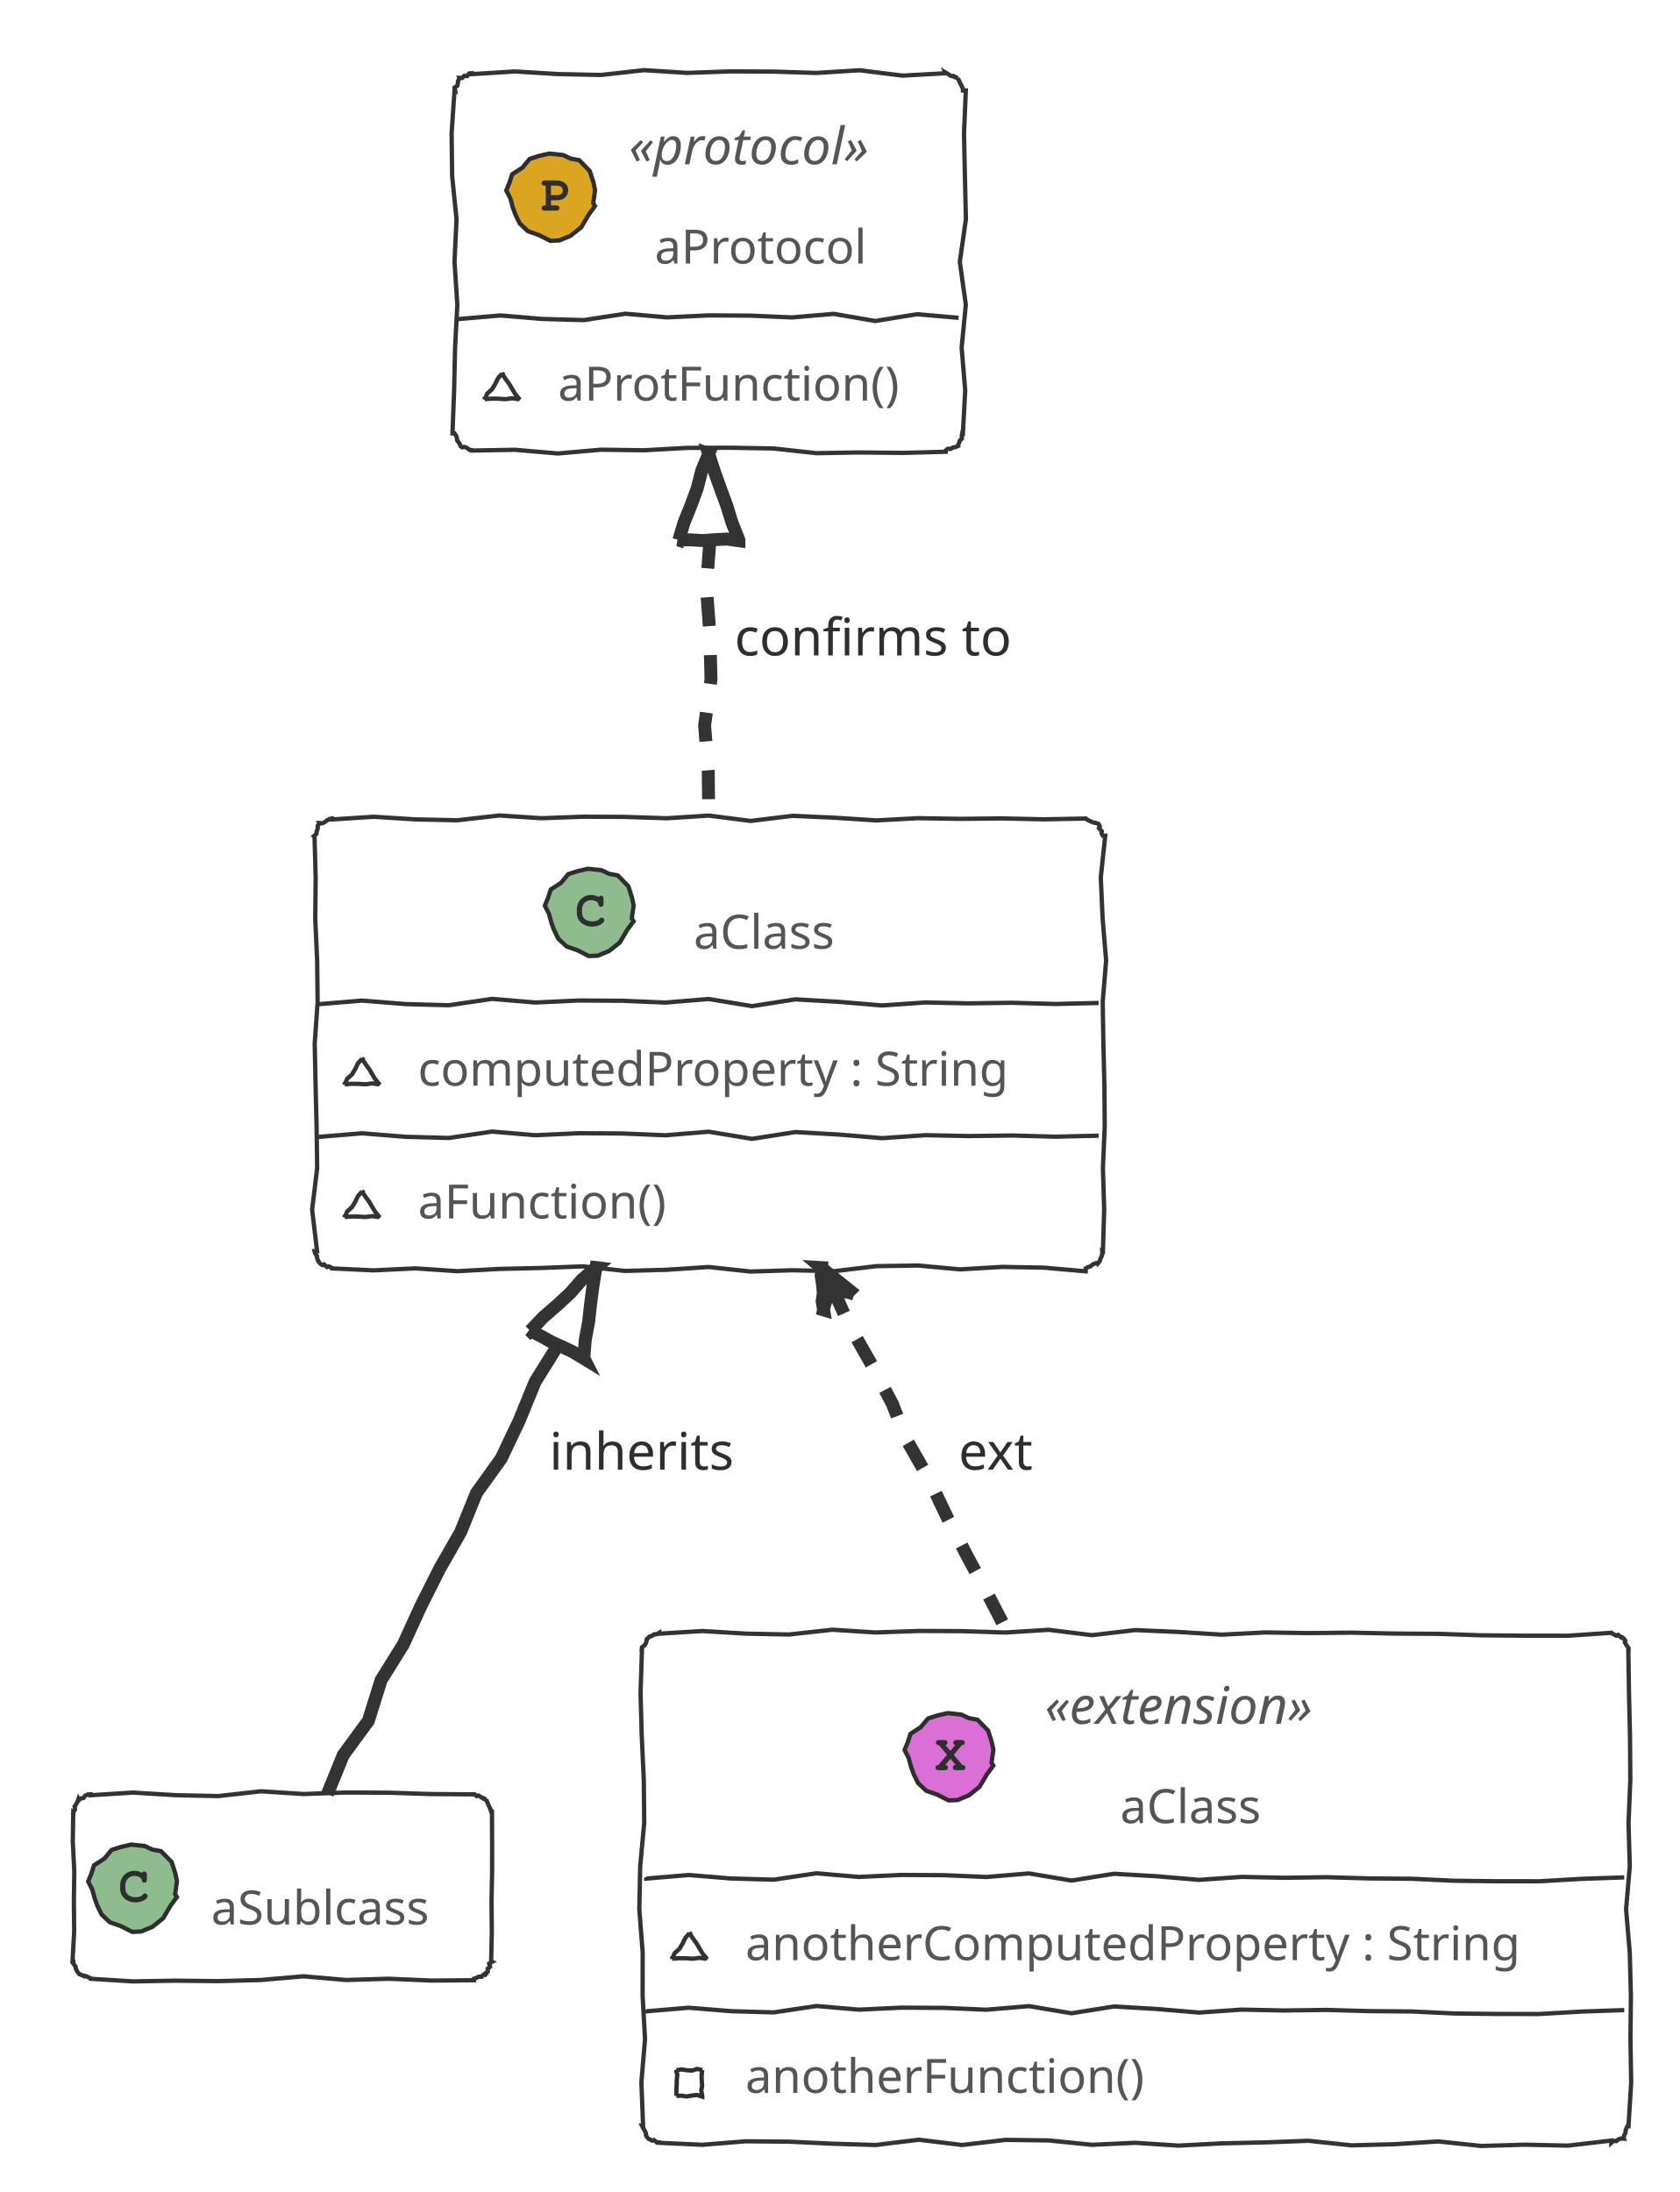
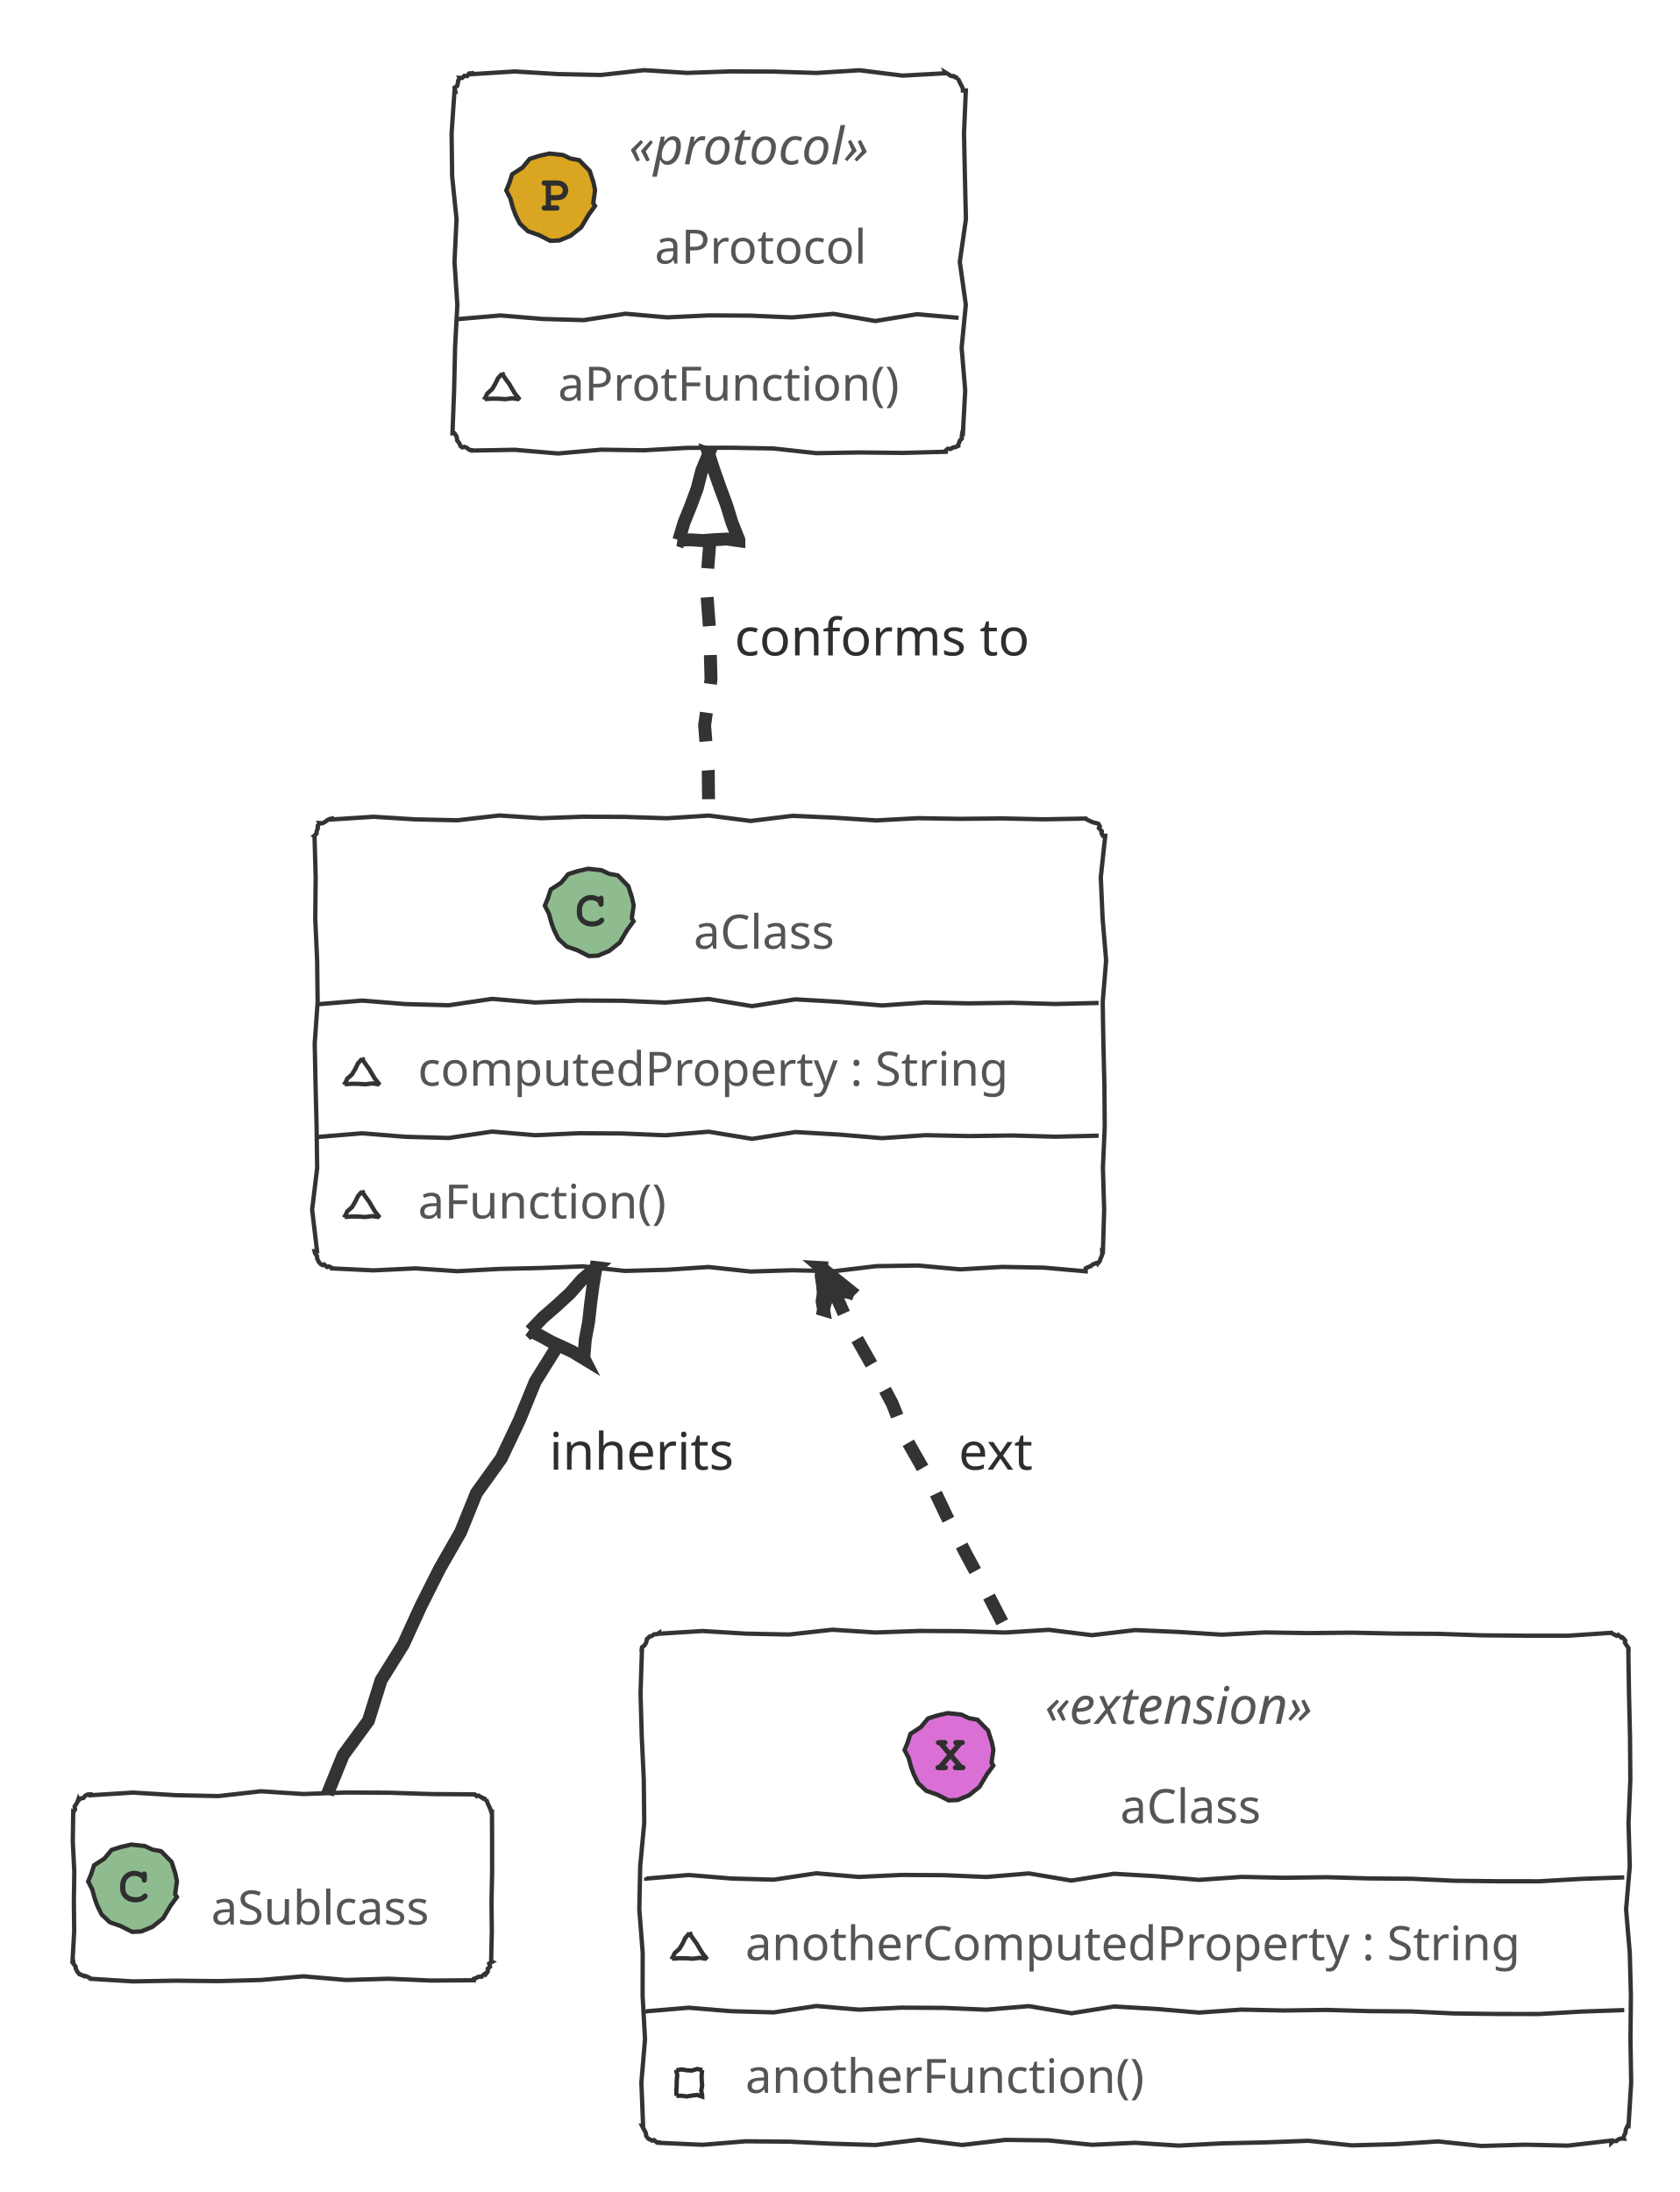
<svg xmlns="http://www.w3.org/2000/svg" contentStyleType="text/css" height="530.208px" preserveAspectRatio="none" style="width:406px;height:530px;" version="1.1" viewBox="0 0 406 530" width="406.25px" zoomAndPan="magnify">
  <defs />
  <g>
    <g id="elem_aProtocol">
      <polygon fill="none" points="114.062,17.708,114.062,17.927,124.479,17.277,134.896,17.91,145.312,18.125,155.729,16.965,166.146,17.627,176.562,17.264,186.979,17.309,197.396,17.637,207.812,16.988,218.229,18.285,228.646,17.708,228.562,17.506,229.209,17.889,229.882,18.335,230.402,18.413,231.012,18.706,231.592,18.929,231.582,18.924,231.893,19.542,232.157,20.139,232.512,20.774,232.784,21.375,232.812,21.875,233.52,21.875,233.078,32.237,233.295,42.599,233.544,52.96,232.061,63.322,233.519,73.684,232.504,84.045,233.369,94.407,232.812,104.769,232.654,104.703,232.546,105.349,232.562,106.046,232.065,106.53,231.87,107.14,231.592,107.715,231.637,107.824,231.058,108.093,230.413,108.202,229.863,108.54,229.159,108.508,228.646,108.936,228.646,109.232,218.229,109.507,207.812,109.399,197.396,109.574,186.979,108.432,176.562,108.256,166.146,108.288,155.729,108.874,145.312,108.731,134.896,109.645,124.479,108.754,114.062,108.936,114.017,108.826,113.504,108.765,112.795,108.234,112.226,108.037,111.792,108.167,111.116,107.715,111.256,107.773,111.108,107.224,110.525,106.494,110.486,105.99,110.329,105.437,109.896,104.769,109.404,104.769,109.796,94.407,110.027,84.045,110.575,73.684,109.891,63.322,110.378,52.96,109.319,42.599,109.19,32.237,109.896,21.875,110.057,21.942,109.91,21.191,110.547,20.764,110.694,20.135,110.786,19.482,111.116,18.929,111.069,18.815,111.766,18.832,112.255,18.345,112.963,18.386,113.4,17.775,114.062,17.708" style="stroke:#333333;stroke-width:1.042;" />
      <polygon fill="#DAA520" points="143.86,49.812,142.333,51.898,140.527,54.954,137.944,57.013,135.23,58.139,133.065,58.237,130.284,56.828,127.659,55.908,125.667,54.04,124.622,51.902,124.002,50.199,123.395,47.974,122.41,46.06,123.167,44.192,123.831,42.145,126.32,40.525,128.072,38.425,130.24,37.727,132.817,37.126,136.123,37.483,137.933,38.337,140.038,38.724,142.597,41.346,143.489,44.114,143.876,46.003,143.438,49.115" style="stroke:#2E2E2E;stroke-width:1.042;" />
      <path d="M133.206,48.417 L134.427,48.417 C135.599,48.417 136.217,48.206 136.771,47.603 C137.161,47.164 137.389,46.578 137.389,45.992 C137.389,44.609 136.266,43.632 134.688,43.632 L131.774,43.632 C131.449,43.632 131.351,43.648 131.237,43.73 C131.058,43.844 130.944,44.055 130.944,44.267 C130.944,44.446 131.042,44.641 131.204,44.771 C131.318,44.869 131.449,44.885 131.774,44.885 L131.953,44.885 L131.953,49.67 L131.774,49.67 C131.465,49.67 131.351,49.687 131.237,49.768 C131.058,49.866 130.944,50.094 130.944,50.305 C130.944,50.484 131.042,50.679 131.204,50.794 C131.302,50.891 131.481,50.924 131.774,50.924 L134.443,50.924 C134.688,50.924 134.883,50.891 134.964,50.842 C135.16,50.728 135.273,50.517 135.273,50.305 C135.273,50.094 135.176,49.915 135.013,49.784 C134.883,49.703 134.785,49.67 134.443,49.67 L133.206,49.67 L133.206,48.417 Z M133.206,44.885 L134.688,44.885 C135.55,44.885 136.071,45.325 136.071,46.041 C136.071,46.741 135.55,47.18 134.688,47.18 L133.206,47.18 L133.206,44.885 Z " fill="#2E2E2E" />
      <text fill="#555555" font-family="Segoe Print" font-size="12.5" font-style="italic" lengthAdjust="spacing" textLength="65.625" x="152.031" y="39.728">«protocol»</text>
      <text fill="#555555" font-family="&quot;Segoe Print&quot;" font-size="11.458" lengthAdjust="spacing" textLength="53.125" x="158.281" y="63.728">aProtocol</text>
      <path d="M110.938,76.847 L110.938,77.139 L121.007,76.272 L131.076,77.116 L141.146,77.402 L151.215,75.856 L161.285,76.739 L171.354,76.255 L181.424,76.315 L191.493,76.753 L201.562,75.887 L211.632,77.616 L221.701,75.972 L231.771,76.847 " fill="none" style="stroke:#333333;stroke-width:1.042;" />
      <polygon fill="none" points="121.354,90.287,121.415,90.328,120.401,91.457,119.743,92.825,118.97,94.114,117.815,95.15,117.188,96.537,117.188,96.51,118.854,96.389,120.521,96.404,122.188,96.514,123.854,96.297,125.521,96.537,125.681,96.644,124.505,95.166,123.797,93.999,123.146,92.871,122.163,91.521,121.354,90.287" style="stroke:#333333;stroke-width:1.042;" />
      <text fill="#555555" font-family="&quot;Segoe Print&quot;" font-size="11.458" lengthAdjust="spacing" textLength="86.458" x="134.896" y="96.858">aProtFunction()</text>
    </g>
    <g id="elem_aSublcass">
      <polygon fill="none" points="21.875,433.854,21.875,434.073,32.176,433.423,42.477,434.055,52.778,434.271,63.079,433.111,73.38,433.773,83.681,433.41,93.981,433.455,104.282,433.783,114.583,433.854,114.492,433.632,115.246,434.276,115.678,434.14,116.325,434.523,116.998,434.969,117.53,435.075,117.502,435.063,117.796,435.673,118.007,436.249,118.319,436.866,118.583,437.463,118.75,438.021,118.953,438.021,118.983,445.272,118.986,452.523,118.838,459.774,118.911,467.025,118.75,474.276,118.975,474.369,118.275,474.769,118.48,475.544,117.923,476.004,117.945,476.704,117.53,477.222,117.464,477.063,116.931,477.444,116.45,477.948,115.755,477.939,115.187,478.232,114.583,478.442,114.583,478.795,104.282,478.876,93.981,478.438,83.681,478.742,73.38,477.846,63.079,478.739,52.778,479.013,42.477,478.905,32.176,479.081,21.875,478.442,21.811,478.287,21.199,477.989,20.614,477.755,20.099,477.691,19.492,477.403,18.929,477.222,19.147,477.312,18.629,476.61,18.331,475.998,18.27,475.485,17.738,474.776,17.708,474.276,17.528,474.276,17.934,467.025,17.86,459.774,17.963,452.523,17.597,445.272,17.708,438.021,17.811,438.063,18.142,437.51,18.045,436.78,18.41,436.24,18.725,435.681,18.929,435.075,19.015,435.284,19.517,434.829,20.169,434.735,20.623,434.165,21.196,433.881,21.875,433.854" style="stroke:#333333;stroke-width:1.042;" />
      <polygon fill="#8FBC8F" points="42.766,458.682,41.239,460.768,39.433,463.824,36.85,465.884,34.136,467.01,31.972,467.107,29.19,465.699,26.566,464.779,24.573,462.911,23.529,460.772,22.909,459.069,22.302,456.845,21.316,454.931,22.073,453.062,22.737,451.015,25.227,449.396,26.978,447.295,29.146,446.598,31.724,445.997,35.029,446.354,36.839,447.207,38.944,447.594,41.503,450.216,42.395,452.984,42.783,454.873,42.344,457.985" style="stroke:#2E2E2E;stroke-width:1.042;" />
      <path d="M34.228,452.763 C33.545,452.437 33.105,452.34 32.454,452.34 C30.534,452.34 29.053,453.853 29.053,455.855 L29.053,456.685 C29.053,458.59 30.615,459.973 32.731,459.973 C33.626,459.973 34.489,459.745 35.026,459.338 C35.465,459.045 35.693,458.72 35.693,458.427 C35.693,458.101 35.4,457.808 35.075,457.808 C34.912,457.808 34.766,457.873 34.619,458.004 C34.277,458.362 34.277,458.362 34.147,458.427 C33.838,458.622 33.333,458.72 32.764,458.72 C31.266,458.72 30.306,457.906 30.306,456.653 L30.306,455.855 C30.306,454.537 31.234,453.577 32.503,453.577 C32.926,453.577 33.382,453.691 33.724,453.886 C34.082,454.081 34.212,454.244 34.277,454.537 C34.326,454.846 34.342,454.928 34.44,455.025 C34.538,455.139 34.717,455.204 34.88,455.204 C35.091,455.204 35.27,455.107 35.4,454.944 C35.482,454.83 35.514,454.7 35.514,454.374 L35.514,453.332 C35.514,453.023 35.498,452.926 35.417,452.812 C35.303,452.616 35.107,452.502 34.88,452.502 C34.668,452.502 34.522,452.584 34.359,452.812 L34.228,452.763 Z " fill="#2E2E2E" />
      <text fill="#555555" font-family="&quot;Segoe Print&quot;" font-size="11.458" lengthAdjust="spacing" textLength="59.375" x="51.042" y="465.323">aSublcass</text>
    </g>
    <g id="elem_aClass">
      <polygon fill="none" points="80.208,197.917,80.208,198.136,90.336,197.485,100.463,198.118,110.59,198.333,120.718,197.173,130.845,197.836,140.972,197.472,151.1,197.517,161.227,197.846,171.354,197.196,181.482,198.493,191.609,197.26,201.736,197.711,211.863,198.367,221.991,197.827,232.118,197.988,242.245,197.883,252.373,198.103,262.5,197.917,262.532,197.993,263.167,198.349,263.768,198.62,264.358,198.867,264.891,198.975,265.446,199.137,265.595,199.199,265.916,199.82,265.703,200.22,266.396,200.995,266.327,201.455,266.667,202.083,267.223,202.083,266.151,212.126,266.595,222.17,267.439,232.213,266.616,242.256,266.776,252.299,267.019,262.342,267.1,272.385,266.663,282.428,266.966,292.471,266.667,302.515,266.483,302.439,266.514,303.142,266.354,303.766,266.077,304.341,265.887,304.953,265.446,305.461,265.382,305.306,264.77,305.496,264.185,305.75,263.671,306.174,263.063,306.374,262.5,306.681,262.5,307.391,252.373,306.499,242.245,306.324,232.118,306.919,221.991,305.987,211.863,306.141,201.736,307.357,191.609,307.135,181.482,307.446,171.354,306.346,161.227,307.014,151.1,307.296,140.972,306.189,130.845,306.582,120.718,306.812,110.59,307.36,100.463,306.677,90.336,307.163,80.208,306.681,80.135,306.504,79.529,306.22,79.097,306.355,78.345,305.719,77.919,305.868,77.262,305.461,77.328,305.488,76.932,304.836,76.66,304.235,76.677,303.754,76.19,303.064,76.042,302.515,76.658,302.515,75.466,292.471,76.685,282.428,76.546,272.385,76.297,262.342,76.091,252.299,76.799,242.256,76.681,232.213,76.218,222.17,76.321,212.126,76.042,202.083,76,202.066,76.516,201.589,76.579,200.925,76.829,200.339,76.823,199.645,77.262,199.137,77.208,199.007,77.922,199.063,78.498,198.787,79.024,198.391,79.576,198.057,80.208,197.917" style="stroke:#333333;stroke-width:1.042;" />
      <polygon fill="#8FBC8F" points="153.183,222.744,151.656,224.831,149.85,227.887,147.267,229.946,144.552,231.072,142.388,231.17,139.607,229.762,136.982,228.841,134.99,226.973,133.945,224.835,133.325,223.132,132.718,220.907,131.733,218.993,132.49,217.125,133.154,215.077,135.643,213.458,137.395,211.358,139.563,210.66,142.14,210.059,145.446,210.416,147.256,211.27,149.361,211.657,151.92,214.279,152.812,217.047,153.199,218.935,152.76,222.048" style="stroke:#2E2E2E;stroke-width:1.042;" />
      <path d="M144.645,216.825 C143.962,216.5 143.522,216.402 142.871,216.402 C140.951,216.402 139.469,217.916 139.469,219.918 L139.469,220.748 C139.469,222.652 141.032,224.036 143.148,224.036 C144.043,224.036 144.906,223.808 145.443,223.401 C145.882,223.108 146.11,222.782 146.11,222.489 C146.11,222.164 145.817,221.871 145.492,221.871 C145.329,221.871 145.182,221.936 145.036,222.066 C144.694,222.424 144.694,222.424 144.564,222.489 C144.255,222.685 143.75,222.782 143.18,222.782 C141.683,222.782 140.723,221.969 140.723,220.715 L140.723,219.918 C140.723,218.599 141.65,217.639 142.92,217.639 C143.343,217.639 143.799,217.753 144.141,217.948 C144.499,218.144 144.629,218.306 144.694,218.599 C144.743,218.909 144.759,218.99 144.857,219.088 C144.954,219.202 145.133,219.267 145.296,219.267 C145.508,219.267 145.687,219.169 145.817,219.006 C145.898,218.892 145.931,218.762 145.931,218.437 L145.931,217.395 C145.931,217.086 145.915,216.988 145.833,216.874 C145.719,216.679 145.524,216.565 145.296,216.565 C145.085,216.565 144.938,216.646 144.775,216.874 L144.645,216.825 Z " fill="#2E2E2E" />
      <text fill="#555555" font-family="&quot;Segoe Print&quot;" font-size="11.458" lengthAdjust="spacing" textLength="38.542" x="167.708" y="229.386">aClass</text>
      <path d="M77.083,242.505 L77.083,242.797 L87.558,241.929 L98.032,242.773 L108.507,243.06 L118.981,241.514 L129.456,242.397 L139.931,241.912 L150.405,241.972 L160.88,242.41 L171.354,241.545 L181.829,243.274 L192.303,241.63 L202.778,242.23 L213.252,243.105 L223.727,242.386 L234.201,242.6 L244.676,242.46 L255.15,242.753 L265.625,242.505 " fill="none" style="stroke:#333333;stroke-width:1.042;" />
      <polygon fill="none" points="87.5,255.945,87.561,255.985,86.547,257.115,85.889,258.482,85.115,259.772,83.961,260.807,83.333,262.195,83.333,262.168,85,262.047,86.667,262.062,88.333,262.171,90,261.955,91.667,262.195,91.827,262.301,90.651,260.823,89.943,259.657,89.291,258.528,88.309,257.178,87.5,255.945" style="stroke:#333333;stroke-width:1.042;" />
      <text fill="#555555" font-family="&quot;Segoe Print&quot;" font-size="11.458" lengthAdjust="spacing" textLength="154.167" x="101.042" y="262.516">computedProperty : String</text>
      <path d="M77.083,274.593 L77.083,274.885 L87.558,274.018 L98.032,274.862 L108.507,275.148 L118.981,273.602 L129.456,274.485 L139.931,274.001 L150.405,274.06 L160.88,274.498 L171.354,273.633 L181.829,275.362 L192.303,273.718 L202.778,274.318 L213.252,275.193 L223.727,274.474 L234.201,274.688 L244.676,274.549 L255.15,274.841 L265.625,274.593 " fill="none" style="stroke:#333333;stroke-width:1.042;" />
      <polygon fill="none" points="87.5,288.033,87.561,288.074,86.547,289.203,85.889,290.57,85.115,291.86,83.961,292.896,83.333,294.283,83.333,294.256,85,294.135,86.667,294.15,88.333,294.259,90,294.043,91.667,294.283,91.827,294.39,90.651,292.912,89.943,291.745,89.291,290.616,88.309,289.267,87.5,288.033" style="stroke:#333333;stroke-width:1.042;" />
      <text fill="#555555" font-family="&quot;Segoe Print&quot;" font-size="11.458" lengthAdjust="spacing" textLength="64.583" x="101.042" y="294.604">aFunction()</text>
    </g>
    <g id="elem_aClass0">
      <polygon fill="none" points="159.375,394.792,159.375,395.011,169.839,394.36,180.303,394.993,190.767,395.208,201.231,394.048,211.695,394.711,222.159,394.347,232.623,394.392,243.087,394.721,253.551,394.072,264.015,395.368,274.479,394.135,284.943,394.586,295.407,395.242,305.871,394.702,316.335,394.863,326.799,394.758,337.263,394.978,347.727,395.041,358.191,395.402,368.655,395.491,379.119,395.499,389.583,394.792,389.617,394.873,390.234,395.185,390.855,395.505,391.255,395.293,392.031,395.986,392.53,396.012,392.435,395.973,392.945,396.672,392.859,397.125,393.24,397.771,393.744,398.468,393.75,398.958,393.699,398.958,393.86,409.411,394.103,419.864,394.184,430.317,393.746,440.77,394.049,451.223,393.154,461.676,394.046,472.129,394.321,482.582,394.213,493.035,394.389,503.488,393.75,513.94,393.595,513.876,393.297,514.443,393.062,515.036,392.999,515.7,392.711,516.271,392.53,516.887,392.62,517.105,391.917,517.075,391.305,517.265,390.792,517.692,390.084,517.649,389.583,518.107,389.583,517.566,379.119,518.783,368.655,518.561,358.191,518.872,347.727,517.772,337.263,518.44,326.799,518.722,316.335,517.615,305.871,518.007,295.407,518.238,284.943,518.786,274.479,518.103,264.015,518.589,253.551,517.53,243.087,517.402,232.623,518.632,222.159,517.36,211.695,518.637,201.231,518.322,190.767,517.828,180.303,517.739,169.839,518.585,159.375,518.107,159.335,518.011,158.864,518.053,158.123,517.442,157.689,517.573,157.082,517.286,156.429,516.887,156.507,516.919,156.2,516.304,156.174,515.805,155.893,515.201,155.507,514.552,155.208,513.94,155.488,513.94,155.073,503.488,155.955,493.035,155.37,482.582,155.388,472.129,154.575,461.676,154.786,451.223,155.761,440.77,155.656,430.317,155.164,419.864,154.873,409.411,155.208,398.958,155.138,398.929,155.232,398.278,155.829,397.835,156.178,397.289,156.353,396.671,156.429,396.012,156.521,396.235,157,395.724,157.619,395.552,158.145,395.156,158.823,395.127,159.375,394.792" style="stroke:#333333;stroke-width:1.042;" />
      <polygon fill="#DA70D6" points="240.162,426.895,238.635,428.981,236.829,432.037,234.246,434.096,231.532,435.223,229.367,435.32,226.586,433.912,223.961,432.992,221.969,431.124,220.924,428.985,220.305,427.282,219.697,425.058,218.712,423.144,219.469,421.275,220.133,419.228,222.622,417.609,224.374,415.508,226.542,414.81,229.119,414.21,232.425,414.567,234.235,415.42,236.34,415.807,238.899,418.429,239.791,421.197,240.179,423.086,239.739,426.198" style="stroke:#2E2E2E;stroke-width:1.042;" />
      <path d="M230.599,424.296 L232.552,421.969 C232.992,421.952 233.268,421.724 233.268,421.35 C233.268,421.139 233.187,420.959 233.008,420.829 C232.878,420.748 232.78,420.715 232.438,420.715 L231.315,420.715 C231.038,420.715 230.843,420.764 230.745,420.846 C230.583,420.959 230.485,421.155 230.485,421.35 C230.485,421.627 230.599,421.79 230.957,421.952 L229.785,423.32 L228.597,421.952 C228.971,421.79 229.085,421.627 229.085,421.35 C229.085,421.139 228.971,420.959 228.809,420.829 C228.695,420.748 228.597,420.715 228.239,420.715 L227.1,420.715 C227.018,420.715 227.002,420.715 226.856,420.748 C226.497,420.78 226.286,421.008 226.286,421.35 C226.286,421.724 226.546,421.952 227.002,421.969 L228.971,424.28 L226.904,426.754 C226.449,426.754 226.172,426.998 226.172,427.389 C226.172,427.584 226.269,427.763 226.432,427.893 C226.546,427.974 226.693,428.007 226.986,428.007 L228.385,428.007 C228.646,428.007 228.809,427.974 228.906,427.926 C229.085,427.812 229.199,427.6 229.199,427.389 C229.199,427.014 228.955,426.786 228.532,426.754 L229.801,425.256 L231.071,426.754 C230.631,426.786 230.371,427.014 230.371,427.389 C230.371,427.795 230.648,428.007 231.201,428.007 L232.585,428.007 C232.861,428.007 233.024,427.974 233.122,427.926 C233.301,427.812 233.415,427.6 233.415,427.389 C233.415,426.998 233.154,426.77 232.682,426.754 L230.599,424.296 Z " fill="#2E2E2E" />
      <text fill="#555555" font-family="Segoe Print" font-size="12.5" font-style="italic" lengthAdjust="spacing" textLength="75" x="252.604" y="416.811">«extension»</text>
      <text fill="#555555" font-family="&quot;Segoe Print&quot;" font-size="11.458" lengthAdjust="spacing" textLength="38.542" x="270.833" y="440.812">aClass</text>
      <path d="M156.25,453.931 L156.25,454.223 L166.531,453.355 L176.812,454.199 L187.092,454.486 L197.373,452.94 L207.654,453.823 L217.935,453.338 L228.216,453.398 L238.496,453.836 L248.777,452.97 L259.058,454.7 L269.339,453.055 L279.62,453.656 L289.9,454.531 L300.181,453.812 L310.462,454.025 L320.743,453.886 L331.024,454.179 L341.304,454.263 L351.585,454.744 L361.866,454.863 L372.147,454.874 L382.428,454.284 L392.708,453.931 " fill="none" style="stroke:#333333;stroke-width:1.042;" />
      <polygon fill="none" points="166.667,467.371,166.727,467.411,165.714,468.541,165.056,469.908,164.282,471.198,163.127,472.233,162.5,473.621,162.5,473.594,164.167,473.473,165.833,473.487,167.5,473.597,169.167,473.38,170.833,473.621,170.993,473.727,169.818,472.249,169.109,471.082,168.458,469.954,167.475,468.604,166.667,467.371" style="stroke:#333333;stroke-width:1.042;" />
      <text fill="#555555" font-family="&quot;Segoe Print&quot;" font-size="11.458" lengthAdjust="spacing" textLength="202.083" x="180.208" y="473.942">anotherComputedProperty : String</text>
      <path d="M156.25,486.019 L156.25,486.311 L166.531,485.443 L176.812,486.287 L187.092,486.574 L197.373,485.028 L207.654,485.911 L217.935,485.426 L228.216,485.486 L238.496,485.924 L248.777,485.059 L259.058,486.788 L269.339,485.144 L279.62,485.744 L289.9,486.619 L300.181,485.9 L310.462,486.114 L320.743,485.974 L331.024,486.267 L341.304,486.351 L351.585,486.832 L361.866,486.951 L372.147,486.962 L382.428,486.373 L392.708,486.019 " fill="none" style="stroke:#333333;stroke-width:1.042;" />
      <polygon fill="none" points="163.542,500.5,163.542,500.574,164.792,500.357,166.042,500.568,167.292,500.639,168.542,500.253,169.792,500.5,169.765,500.5,169.644,501.75,169.659,503,169.768,504.25,169.552,505.5,169.792,506.75,169.792,506.943,168.542,506.532,167.292,506.682,166.042,506.901,164.792,506.721,163.542,506.75,163.565,506.75,163.531,505.5,163.604,504.25,163.625,503,163.745,501.75,163.542,500.5" style="stroke:#2E2E2E;stroke-width:1.042;" />
      <text fill="#555555" font-family="&quot;Segoe Print&quot;" font-size="11.458" lengthAdjust="spacing" textLength="103.125" x="180.208" y="506.03">anotherFunction()</text>
    </g>
    <g id="link_aClass_aSublcass">
      <path d="M134.526,325.293 L134.786,325.425 L129.399,334.073 L125.537,343.498 L121.178,352.671 L115.187,361.01 L111.359,370.453 L106.314,379.275 L101.753,388.344 L97.528,397.585 L92.143,406.233 L89.07,416.061 L82.991,424.356 L79.156,433.796 " fill="none" style="stroke:#333333;stroke-width:3.125;" />
      <polygon fill="none" points="128.159,321.727,128.21,321.78,131.253,318.575,134.592,315.678,137.834,312.682,140.76,309.354,144.124,306.484,144.097,306.481,143.382,310.839,142.802,315.215,142.316,319.604,141.507,323.949,141.15,328.355,141.237,328.526,138.452,326.835,135.923,325.643,133.424,324.512,130.744,323.026,128.159,321.727" style="stroke:#333333;stroke-width:3.125;" />
      <text fill="#2E2E2E" font-family="&quot;Segoe Print&quot;" font-size="12.5" lengthAdjust="spacing" textLength="45.833" x="132.812" y="355.353">inherits</text>
    </g>
    <g id="link_aProtocol_aClass">
      <path d="M171.354,130.742 L171.646,130.742 L170.779,141.903 L171.623,153.065 L171.909,164.227 L170.363,175.388 L171.246,186.55 L171.354,197.712 " fill="none" style="stroke:#333333;stroke-width:3.125;stroke-dasharray:7.0,7.0;" />
      <polygon fill="none" points="164.062,130.553,164.131,130.577,165.385,126.339,167.042,122.242,168.569,118.099,169.662,113.805,171.354,109.72,171.329,109.711,172.673,113.838,174.145,118.009,175.707,122.212,176.961,126.307,178.646,130.553,178.646,130.745,175.729,130.334,172.812,130.484,169.896,130.703,166.979,130.523,164.062,130.553" style="stroke:#333333;stroke-width:3.125;" />
-       <text fill="#2E2E2E" font-family="&quot;Segoe Print&quot;" font-size="12.5" lengthAdjust="spacing" textLength="70.833" x="177.604" y="158.478">confirms to</text>
+       <text fill="#2E2E2E" font-family="&quot;Segoe Print&quot;" font-size="12.5" lengthAdjust="spacing" textLength="70.833" x="177.604" y="158.478">conforms to</text>
    </g>
    <g id="link_aClass_aClass0">
      <path d="M201.048,311.312 L201.308,311.445 L205.267,320.323 L210.75,329.978 L215.737,339.381 L219.092,347.95 L224.61,357.623 L228.91,366.675 L233.695,375.974 L238.816,385.445 L243.632,394.76 " fill="none" style="stroke:#333333;stroke-width:3.125;stroke-dasharray:7.0,7.0;" />
      <polygon fill="#333333" points="198.584,306.484,198.657,306.488,198.551,308.526,198.872,310.586,199.054,312.639,198.778,314.667,199.135,316.729,199.11,316.721,199.358,315.562,199.735,314.446,200.203,313.358,200.361,312.17,200.952,311.123,201.012,311.306,202.006,311.279,203.173,311.785,204.362,312.356,205.427,312.548,206.558,312.94,206.573,312.959,204.956,311.64,203.407,310.406,201.826,309.131,200.307,307.934,198.584,306.484" style="stroke:#333333;stroke-width:3.125;" />
      <text fill="#2E2E2E" font-family="&quot;Segoe Print&quot;" font-size="12.5" lengthAdjust="spacing" textLength="19.792" x="231.771" y="355.353">ext</text>
    </g>
  </g>
</svg>
